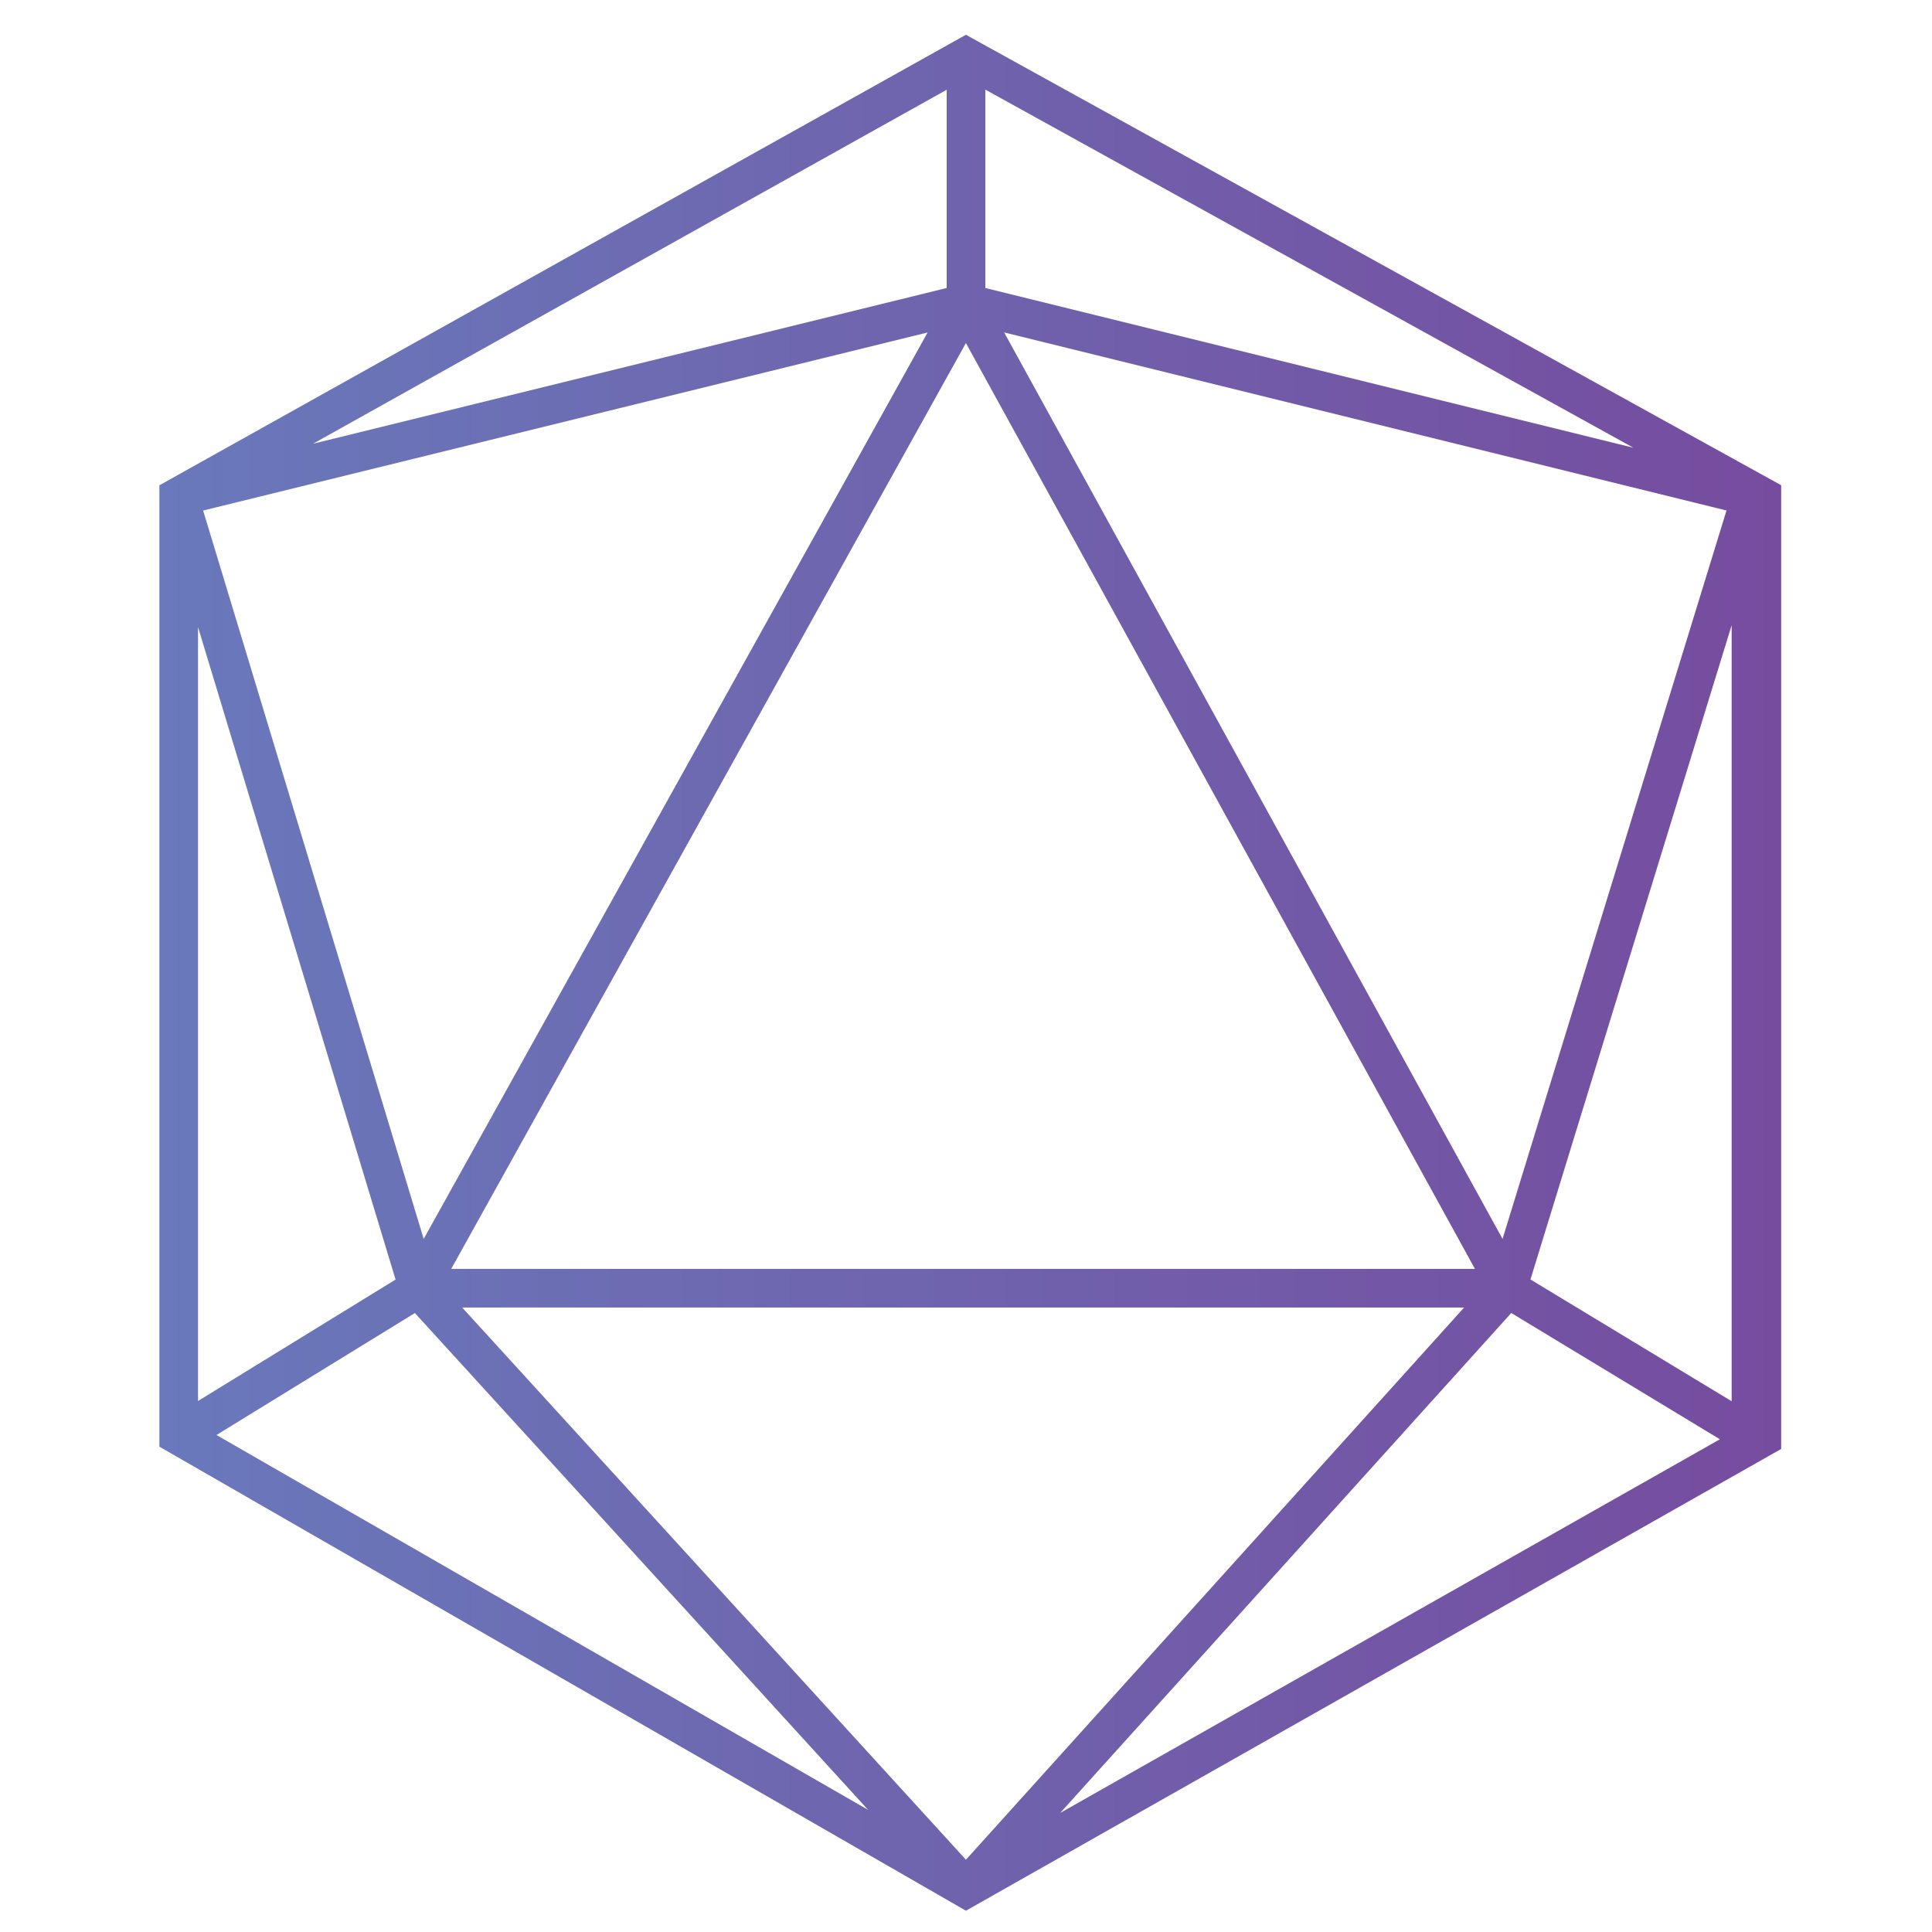
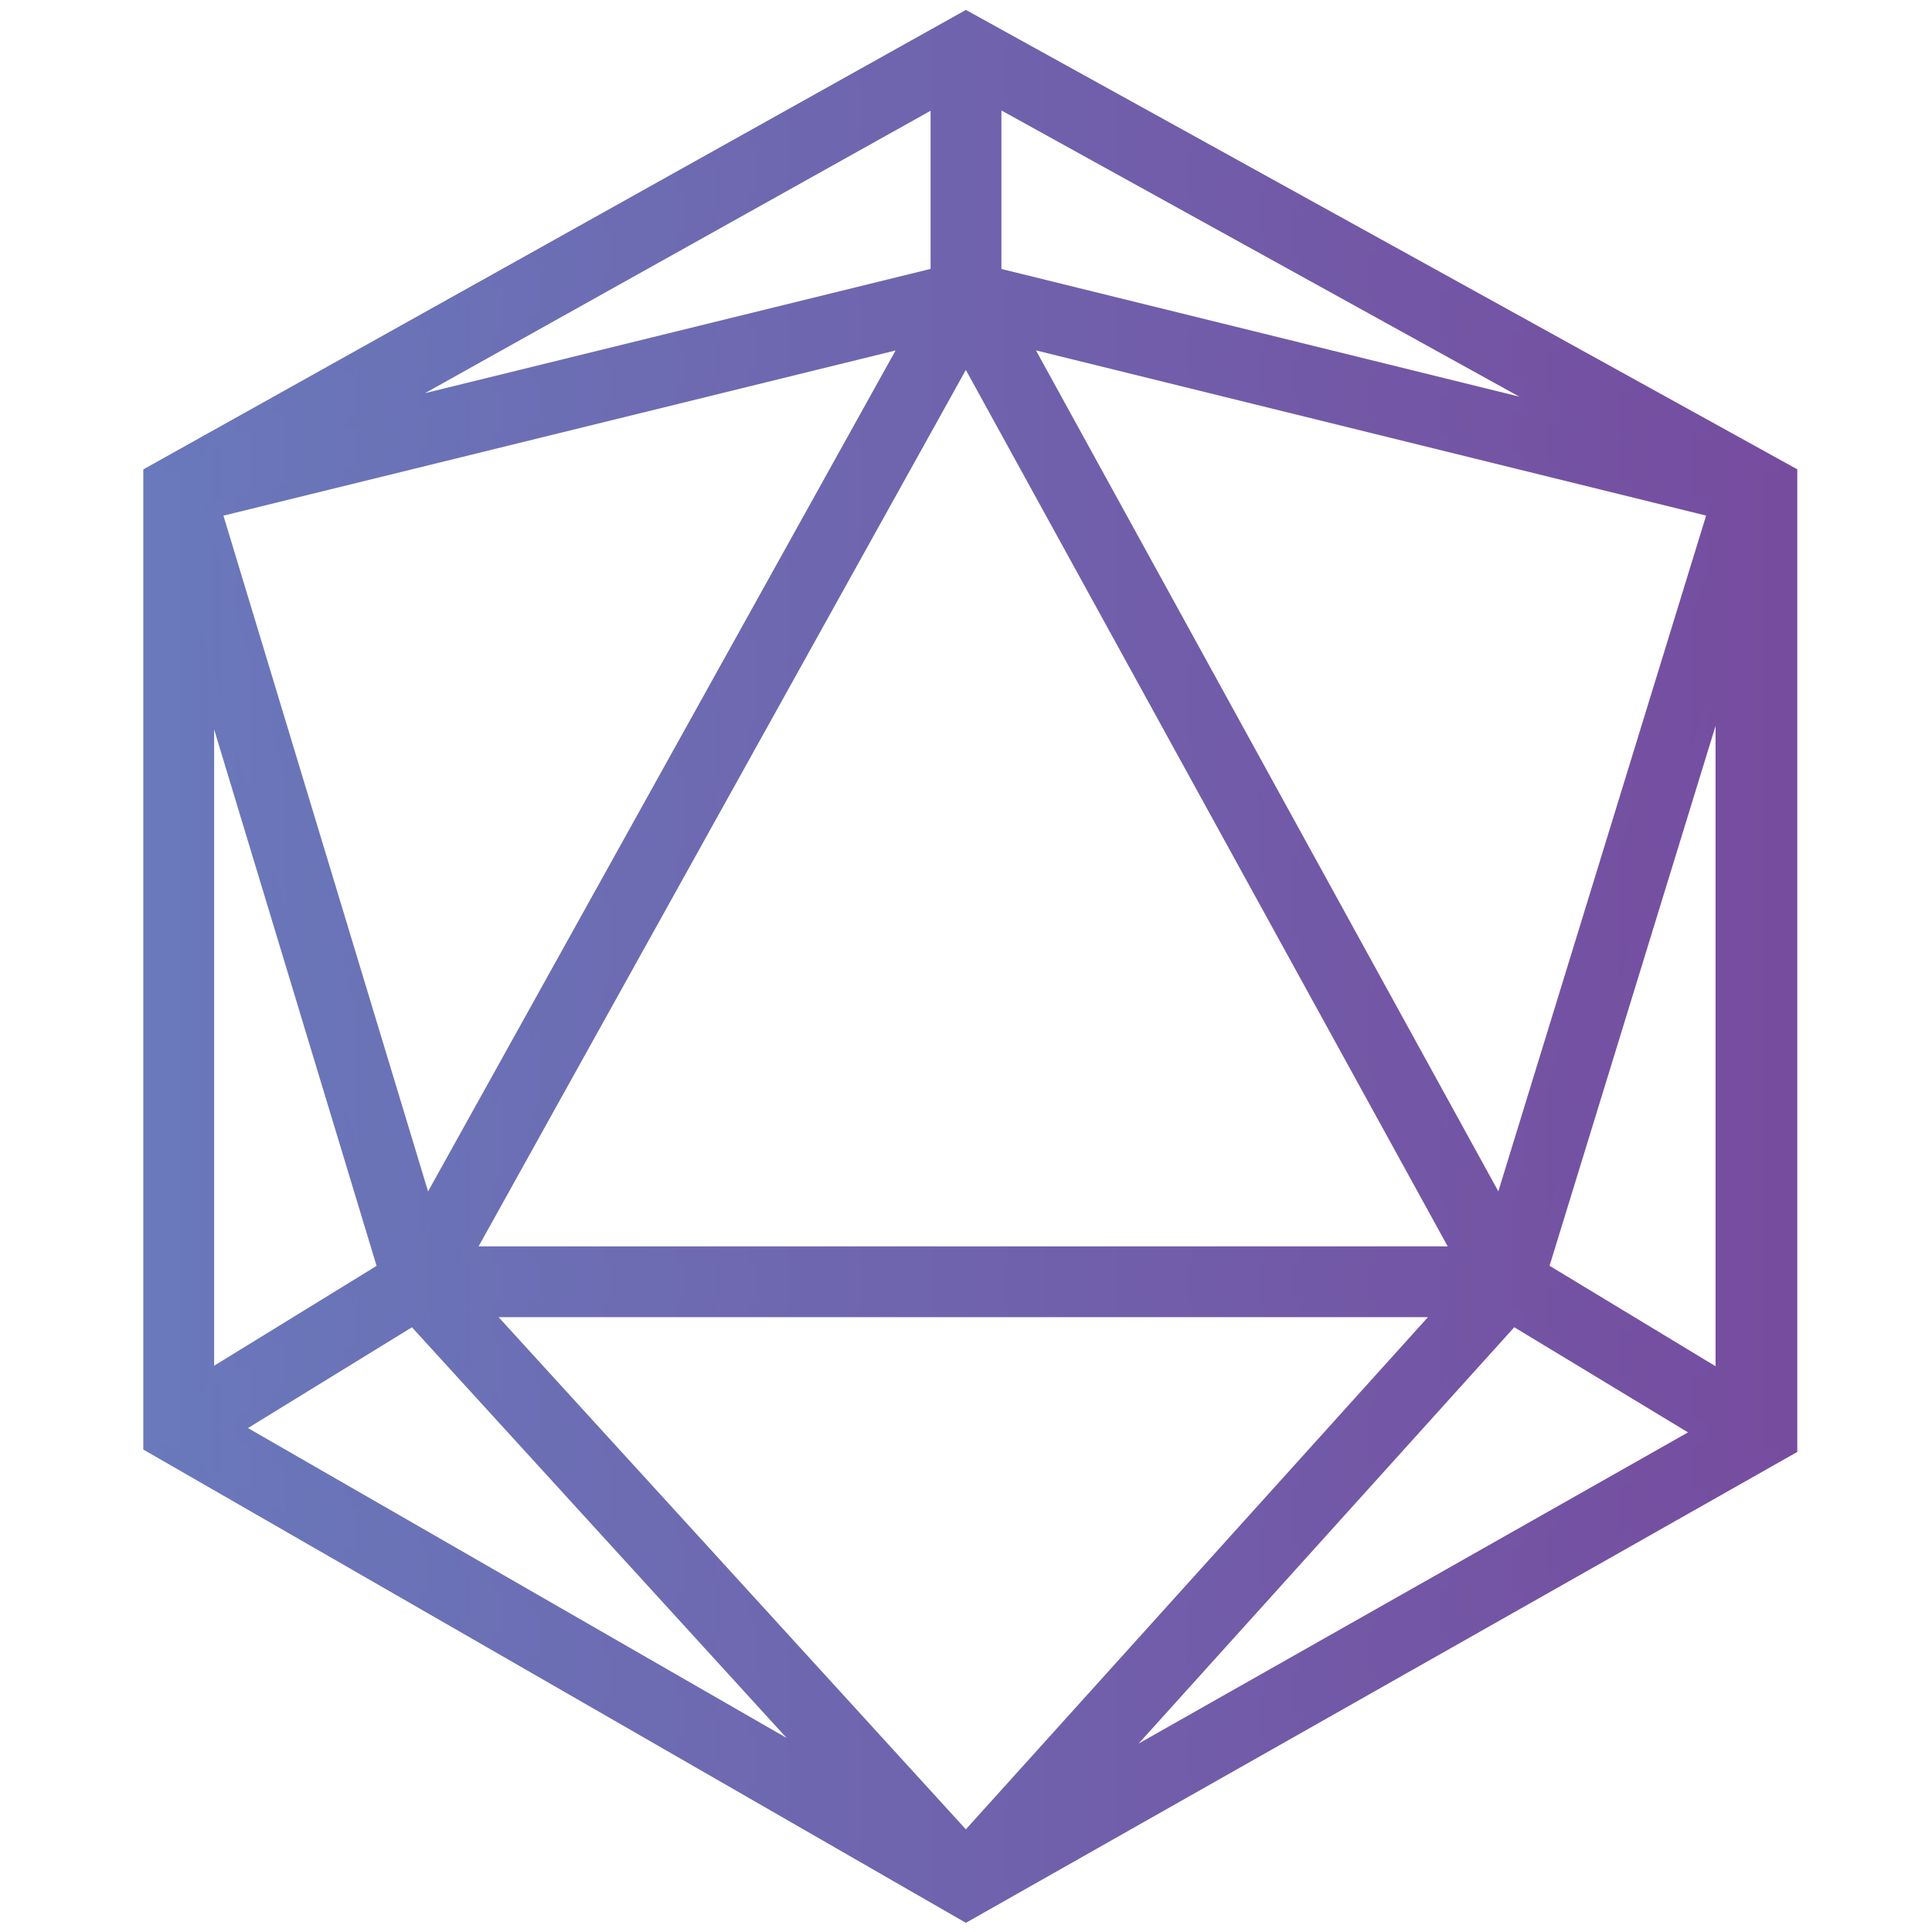
- <svg xmlns="http://www.w3.org/2000/svg" id="Layer_1" data-name="Layer 1" viewBox="0 0 600 600">
+ <svg xmlns="http://www.w3.org/2000/svg" xmlns:xlink="http://www.w3.org/1999/xlink" id="Layer_1" data-name="Layer 1" viewBox="0 0 600 600">
  <defs>
    <style>
      .cls-1 {
+         fill: url(#linear-gradient-2);
+       }
+ 
+       .cls-2 {
        fill: url(#linear-gradient);
      }
    </style>
-     <linearGradient id="linear-gradient" x1="49.5" y1="302.09" x2="553.16" y2="302.09" gradientUnits="userSpaceOnUse">
+     <linearGradient id="linear-gradient" x1="44.5" y1="300.11" x2="558.16" y2="300.11" gradientUnits="userSpaceOnUse">
      <stop offset="0" stop-color="#6979bb" />
      <stop offset="1" stop-color="#764c9f" />
    </linearGradient>
+     <linearGradient id="linear-gradient-2" x1="49.5" y1="300.09" x2="553.16" y2="300.09" xlink:href="#linear-gradient" />
  </defs>
-   <path class="cls-1" d="M299.98,10.8L49.5,150.71v298.57l250.48,144.11,253.18-143.4V150.69L299.98,10.8ZM537.78,194.16v241.01l-62.48-37.82,62.48-203.19ZM466.62,384.75L311.85,103.24l224.33,55.3-69.55,226.21ZM64.29,162.56s0,0,0,0l-1.21-4.01,225-55.3-156.5,281.51-38.21-126.21-29.07-95.99ZM458.05,394.06H140.13l38.28-68.87,121.56-218.65,158.08,287.52ZM454.7,406.06l-154.72,171.49-156.45-171.49h311.18ZM294,89.44l-196.78,48.36L294,27.88v61.55ZM90.28,289.82l32.57,107.56-61.35,37.71v-240.33l28.78,95.06ZM128.84,407.77l140.77,154.31-202.38-116.43,61.61-37.87ZM469.33,407.76l64.8,39.22-204.87,116.04,140.08-155.26ZM306,89.44V27.83l201.29,111.23-201.29-49.62Z" />
+   <path class="cls-2" d="M44.5,450.17V145.78L299.97,3.08l258.19,142.67v305.16l-258.2,146.24L44.5,450.17ZM299.96,568.11l143.5-159.05H154.85l145.1,159.05ZM353.62,541.47l170.61-96.63-53.96-32.66-116.65,129.29ZM244.29,539.74l-116.36-127.54-50.92,31.3,167.28,96.24ZM532.78,424.3v-198.86l-51.55,167.66,51.55,31.2ZM66.5,424.14l50.45-31.01-50.45-166.61v197.62ZM449.59,387.06L299.95,114.88l-151.32,272.19h300.96ZM132.93,370.02L278.13,108.84l-208.74,51.3,63.55,209.87ZM465.32,369.99l64.53-209.87-208.12-51.3,143.59,261.17ZM471.8,123.16l-160.8-88.85v49.22l160.8,39.64ZM131.99,122.1l157.01-38.59v-49.11l-157.01,87.7Z" />
+   <path class="cls-1" d="M299.98,8.8L49.5,148.71v298.57l250.48,144.11,253.18-143.4V148.69L299.98,8.8ZM537.78,192.16v241.01l-62.48-37.82,62.48-203.19ZM466.62,382.75L311.85,101.24l224.33,55.3-69.55,226.21ZM64.29,160.56s0,0,0,0l-1.21-4.01,225-55.3-156.5,281.51-38.21-126.21-29.07-95.99ZM458.05,392.06H140.13l38.28-68.87,121.56-218.65,158.08,287.52ZM454.7,404.06l-154.72,171.49-156.45-171.49h311.18ZM294,87.44l-196.78,48.36L294,25.88v61.55ZM90.28,287.82l32.57,107.56-61.35,37.71v-240.33l28.78,95.06ZM128.84,405.77l140.77,154.31-202.38-116.43,61.61-37.87ZM469.33,405.76l64.8,39.22-204.87,116.04,140.08-155.26ZM306,87.44V25.83l201.29,111.23-201.29-49.62Z" />
</svg>
